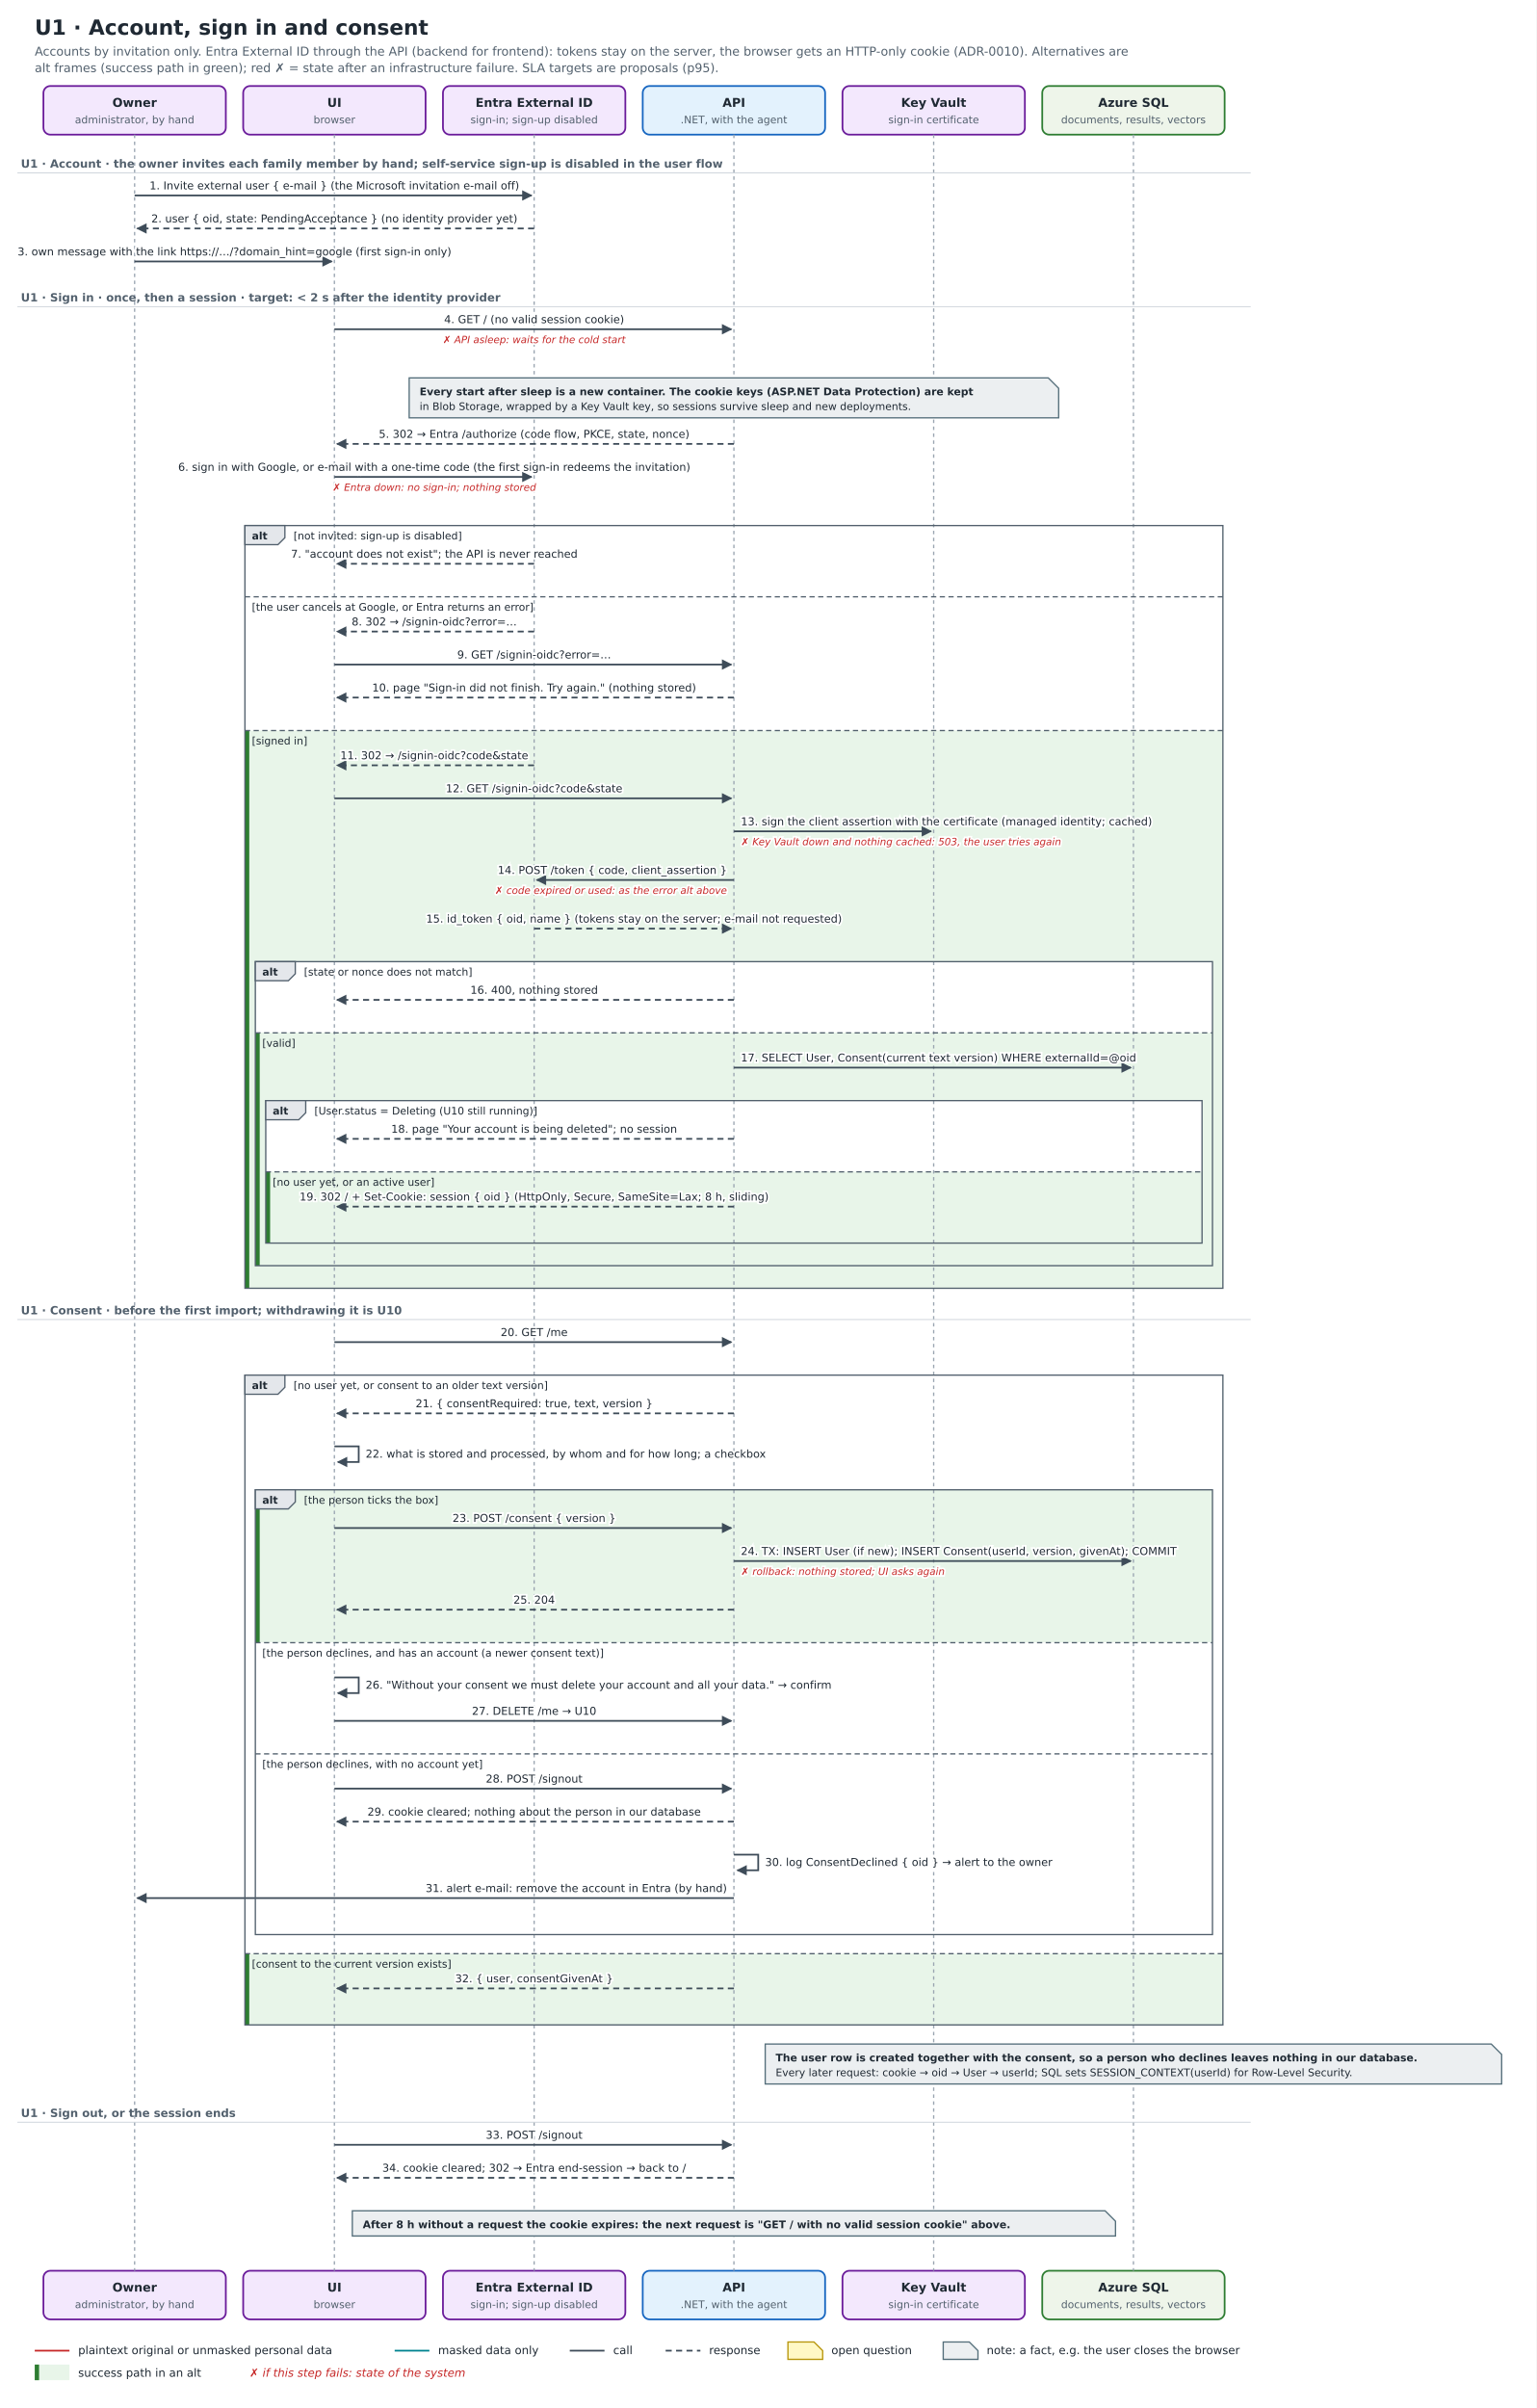
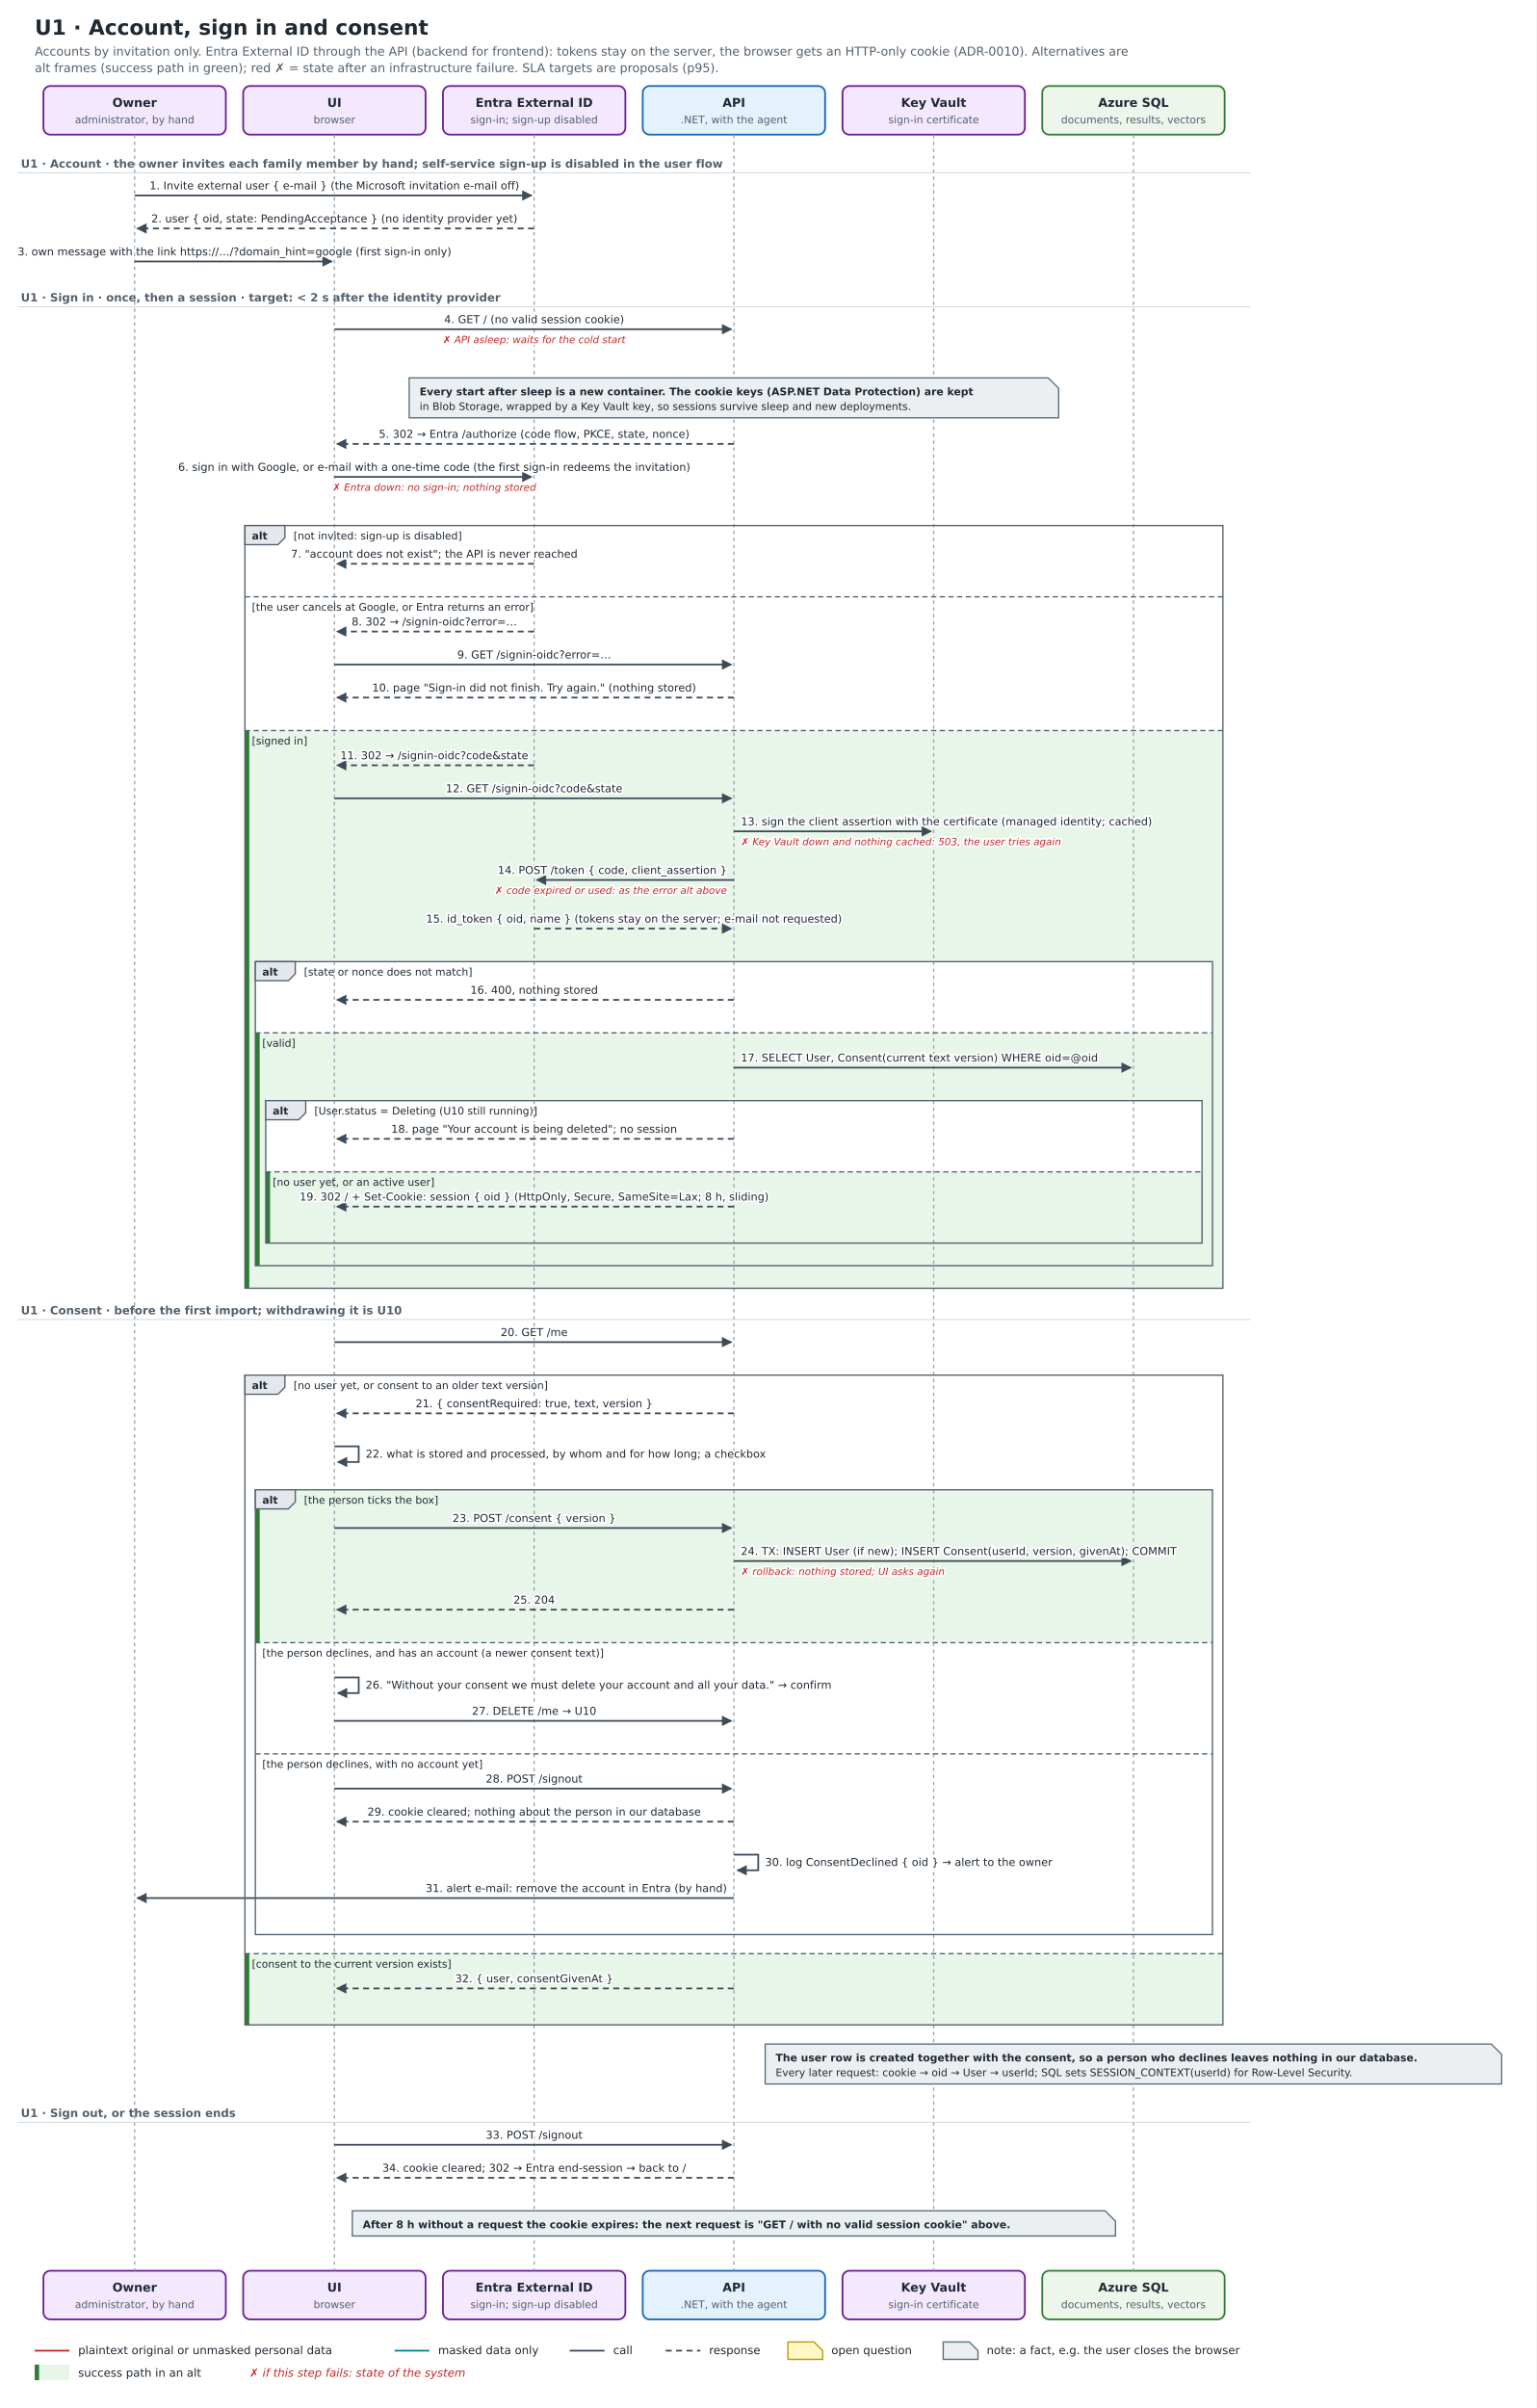
<svg xmlns="http://www.w3.org/2000/svg" width="1769" height="2772" viewBox="0 0 1769 2772" font-family="DejaVu Sans, Arial, sans-serif">
  <defs>
    <marker id="a-raw" viewBox="0 0 10 10" refX="9" refY="5" markerWidth="6" markerHeight="6" orient="auto-start-reverse">
      <path d="M0 0 L10 5 L0 10 z" fill="#c62828" />
    </marker>
    <marker id="a-masked" viewBox="0 0 10 10" refX="9" refY="5" markerWidth="6" markerHeight="6" orient="auto-start-reverse">
      <path d="M0 0 L10 5 L0 10 z" fill="#00838f" />
    </marker>
    <marker id="a-normal" viewBox="0 0 10 10" refX="9" refY="5" markerWidth="6" markerHeight="6" orient="auto-start-reverse">
      <path d="M0 0 L10 5 L0 10 z" fill="#3e4c59" />
    </marker>
  </defs>
  <rect width="100%" height="100%" fill="#ffffff" />
  <text x="40" y="40" font-size="24" font-weight="bold" fill="#1f2933">U1 · Account, sign in and consent</text>
  <text x="40" y="64" font-size="14" fill="#52606d">Accounts by invitation only. Entra External ID through the API (backend for frontend): tokens stay on the server, the browser gets an HTTP-only cookie (ADR-0010). Alternatives are</text>
  <text x="40" y="83" font-size="14" fill="#52606d">alt frames (success path in green); red ✗ = state after an infrastructure failure. SLA targets are proposals (p95).</text>
  <rect x="282" y="605" width="1126" height="82" fill="#ffffff" />
  <rect x="282" y="687" width="1126" height="154" fill="#ffffff" />
  <rect x="282" y="841" width="1126" height="642" fill="#e8f5e9" />
  <rect x="282" y="841" width="5" height="642" fill="#2e7d32" />
  <rect x="282" y="1583" width="1126" height="666" fill="#ffffff" />
  <rect x="282" y="2249" width="1126" height="82" fill="#e8f5e9" />
  <rect x="282" y="2249" width="5" height="82" fill="#2e7d32" />
  <rect x="294" y="1107" width="1102" height="82" fill="#ffffff" />
  <rect x="294" y="1189" width="1102" height="268" fill="#e8f5e9" />
  <rect x="294" y="1189" width="5" height="268" fill="#2e7d32" />
  <rect x="294" y="1715" width="1102" height="176" fill="#e8f5e9" />
  <rect x="294" y="1715" width="5" height="176" fill="#2e7d32" />
  <rect x="294" y="1891" width="1102" height="128" fill="#ffffff" />
  <rect x="294" y="2019" width="1102" height="208" fill="#ffffff" />
  <rect x="306" y="1267" width="1078" height="82" fill="#ffffff" />
  <rect x="306" y="1349" width="1078" height="82" fill="#e8f5e9" />
  <rect x="306" y="1349" width="5" height="82" fill="#2e7d32" />
  <rect x="50" y="99" width="210" height="56" rx="8" fill="#f3e8fd" stroke="#6a1b9a" stroke-width="2" />
  <text x="155" y="123" text-anchor="middle" font-size="14" font-weight="bold" fill="#1f2933">Owner</text>
  <text x="155" y="142" text-anchor="middle" font-size="12" fill="#52606d">administrator, by hand</text>
  <rect x="50" y="2614" width="210" height="56" rx="8" fill="#f3e8fd" stroke="#6a1b9a" stroke-width="2" />
  <text x="155" y="2638" text-anchor="middle" font-size="14" font-weight="bold" fill="#1f2933">Owner</text>
  <text x="155" y="2657" text-anchor="middle" font-size="12" fill="#52606d">administrator, by hand</text>
  <line x1="155" y1="155" x2="155" y2="2614" stroke="#9aa5b1" stroke-width="1.5" stroke-dasharray="4 4" />
  <rect x="280" y="99" width="210" height="56" rx="8" fill="#f3e8fd" stroke="#6a1b9a" stroke-width="2" />
  <text x="385" y="123" text-anchor="middle" font-size="14" font-weight="bold" fill="#1f2933">UI</text>
  <text x="385" y="142" text-anchor="middle" font-size="12" fill="#52606d">browser</text>
  <rect x="280" y="2614" width="210" height="56" rx="8" fill="#f3e8fd" stroke="#6a1b9a" stroke-width="2" />
  <text x="385" y="2638" text-anchor="middle" font-size="14" font-weight="bold" fill="#1f2933">UI</text>
  <text x="385" y="2657" text-anchor="middle" font-size="12" fill="#52606d">browser</text>
  <line x1="385" y1="155" x2="385" y2="2614" stroke="#9aa5b1" stroke-width="1.5" stroke-dasharray="4 4" />
  <rect x="510" y="99" width="210" height="56" rx="8" fill="#f3e8fd" stroke="#6a1b9a" stroke-width="2" />
  <text x="615" y="123" text-anchor="middle" font-size="14" font-weight="bold" fill="#1f2933">Entra External ID</text>
  <text x="615" y="142" text-anchor="middle" font-size="12" fill="#52606d">sign-in; sign-up disabled</text>
  <rect x="510" y="2614" width="210" height="56" rx="8" fill="#f3e8fd" stroke="#6a1b9a" stroke-width="2" />
  <text x="615" y="2638" text-anchor="middle" font-size="14" font-weight="bold" fill="#1f2933">Entra External ID</text>
  <text x="615" y="2657" text-anchor="middle" font-size="12" fill="#52606d">sign-in; sign-up disabled</text>
  <line x1="615" y1="155" x2="615" y2="2614" stroke="#9aa5b1" stroke-width="1.5" stroke-dasharray="4 4" />
  <rect x="740" y="99" width="210" height="56" rx="8" fill="#e3f2fd" stroke="#1565c0" stroke-width="2" />
  <text x="845" y="123" text-anchor="middle" font-size="14" font-weight="bold" fill="#1f2933">API</text>
  <text x="845" y="142" text-anchor="middle" font-size="12" fill="#52606d">.NET, with the agent</text>
  <rect x="740" y="2614" width="210" height="56" rx="8" fill="#e3f2fd" stroke="#1565c0" stroke-width="2" />
  <text x="845" y="2638" text-anchor="middle" font-size="14" font-weight="bold" fill="#1f2933">API</text>
  <text x="845" y="2657" text-anchor="middle" font-size="12" fill="#52606d">.NET, with the agent</text>
  <line x1="845" y1="155" x2="845" y2="2614" stroke="#9aa5b1" stroke-width="1.5" stroke-dasharray="4 4" />
  <rect x="970" y="99" width="210" height="56" rx="8" fill="#f3e8fd" stroke="#6a1b9a" stroke-width="2" />
  <text x="1075" y="123" text-anchor="middle" font-size="14" font-weight="bold" fill="#1f2933">Key Vault</text>
  <text x="1075" y="142" text-anchor="middle" font-size="12" fill="#52606d">sign-in certificate</text>
  <rect x="970" y="2614" width="210" height="56" rx="8" fill="#f3e8fd" stroke="#6a1b9a" stroke-width="2" />
  <text x="1075" y="2638" text-anchor="middle" font-size="14" font-weight="bold" fill="#1f2933">Key Vault</text>
  <text x="1075" y="2657" text-anchor="middle" font-size="12" fill="#52606d">sign-in certificate</text>
  <line x1="1075" y1="155" x2="1075" y2="2614" stroke="#9aa5b1" stroke-width="1.5" stroke-dasharray="4 4" />
  <rect x="1200" y="99" width="210" height="56" rx="8" fill="#eef5ea" stroke="#2e7d32" stroke-width="2" />
  <text x="1305" y="123" text-anchor="middle" font-size="14" font-weight="bold" fill="#1f2933">Azure SQL</text>
  <text x="1305" y="142" text-anchor="middle" font-size="12" fill="#52606d">documents, results, vectors</text>
  <rect x="1200" y="2614" width="210" height="56" rx="8" fill="#eef5ea" stroke="#2e7d32" stroke-width="2" />
  <text x="1305" y="2638" text-anchor="middle" font-size="14" font-weight="bold" fill="#1f2933">Azure SQL</text>
  <text x="1305" y="2657" text-anchor="middle" font-size="12" fill="#52606d">documents, results, vectors</text>
  <line x1="1305" y1="155" x2="1305" y2="2614" stroke="#9aa5b1" stroke-width="1.5" stroke-dasharray="4 4" />
  <line x1="20" y1="199" x2="1440" y2="199" stroke="#cbd2d9" stroke-width="1" />
  <text x="24" y="193" font-size="13" font-weight="bold" fill="#52606d">U1 · Account · the owner invites each family member by hand; self-service sign-up is disabled in the user flow</text>
  <line x1="155" y1="225" x2="612" y2="225" stroke="#3e4c59" stroke-width="2" marker-end="url(#a-normal)" />
  <text x="385" y="218" text-anchor="middle" font-size="12.5" fill="#1f2933" paint-order="stroke" stroke="#ffffff" stroke-width="4">1. Invite external user { e-mail }  (the Microsoft invitation e-mail off)</text>
  <line x1="615" y1="263" x2="158" y2="263" stroke="#3e4c59" stroke-width="2" stroke-dasharray="7 5" marker-end="url(#a-normal)" />
  <text x="385" y="256" text-anchor="middle" font-size="12.5" fill="#1f2933" paint-order="stroke" stroke="#ffffff" stroke-width="4">2. user { oid, state: PendingAcceptance }  (no identity provider yet)</text>
  <line x1="155" y1="301" x2="382" y2="301" stroke="#3e4c59" stroke-width="2" marker-end="url(#a-normal)" />
  <text x="270" y="294" text-anchor="middle" font-size="12.5" fill="#1f2933" paint-order="stroke" stroke="#ffffff" stroke-width="4">3. own message with the link https://…/?domain_hint=google  (first sign-in only)</text>
  <line x1="20" y1="353" x2="1440" y2="353" stroke="#cbd2d9" stroke-width="1" />
  <text x="24" y="347" font-size="13" font-weight="bold" fill="#52606d">U1 · Sign in · once, then a session · target: &lt; 2 s after the identity provider</text>
  <line x1="385" y1="379" x2="842" y2="379" stroke="#3e4c59" stroke-width="2" marker-end="url(#a-normal)" />
  <text x="615" y="372" text-anchor="middle" font-size="12.5" fill="#1f2933" paint-order="stroke" stroke="#ffffff" stroke-width="4">4. GET /  (no valid session cookie)</text>
  <text x="615" y="395" text-anchor="middle" font-size="11.5" font-style="italic" fill="#c62828" paint-order="stroke" stroke="#ffffff" stroke-width="4">✗ API asleep: waits for the cold start</text>
  <path d="M471.1 435 h735.8 l12 12 v34 h-747.8 z" fill="#eceff1" stroke="#546e7a" stroke-width="1.5" />
  <text x="483.1" y="455" font-size="12" fill="#1f2933" font-weight="bold">Every start after sleep is a new container. The cookie keys (ASP.NET Data Protection) are kept</text>
  <text x="483.1" y="472" font-size="12" fill="#1f2933">in Blob Storage, wrapped by a Key Vault key, so sessions survive sleep and new deployments.</text>
  <line x1="845" y1="511" x2="388" y2="511" stroke="#3e4c59" stroke-width="2" stroke-dasharray="7 5" marker-end="url(#a-normal)" />
  <text x="615" y="504" text-anchor="middle" font-size="12.5" fill="#1f2933" paint-order="stroke" stroke="#ffffff" stroke-width="4">5. 302 → Entra /authorize (code flow, PKCE, state, nonce)</text>
  <line x1="385" y1="549" x2="612" y2="549" stroke="#3e4c59" stroke-width="2" marker-end="url(#a-normal)" />
  <text x="500" y="542" text-anchor="middle" font-size="12.5" fill="#1f2933" paint-order="stroke" stroke="#ffffff" stroke-width="4">6. sign in with Google, or e-mail with a one-time code (the first sign-in redeems the invitation)</text>
  <text x="500" y="565" text-anchor="middle" font-size="11.5" font-style="italic" fill="#c62828" paint-order="stroke" stroke="#ffffff" stroke-width="4">✗ Entra down: no sign-in; nothing stored</text>
  <line x1="615" y1="649" x2="388" y2="649" stroke="#3e4c59" stroke-width="2" stroke-dasharray="7 5" marker-end="url(#a-normal)" />
  <text x="500" y="642" text-anchor="middle" font-size="12.5" fill="#1f2933" paint-order="stroke" stroke="#ffffff" stroke-width="4">7. "account does not exist"; the API is never reached</text>
  <line x1="615" y1="727" x2="388" y2="727" stroke="#3e4c59" stroke-width="2" stroke-dasharray="7 5" marker-end="url(#a-normal)" />
  <text x="500" y="720" text-anchor="middle" font-size="12.5" fill="#1f2933" paint-order="stroke" stroke="#ffffff" stroke-width="4">8. 302 → /signin-oidc?error=…</text>
  <line x1="385" y1="765" x2="842" y2="765" stroke="#3e4c59" stroke-width="2" marker-end="url(#a-normal)" />
  <text x="615" y="758" text-anchor="middle" font-size="12.5" fill="#1f2933" paint-order="stroke" stroke="#ffffff" stroke-width="4">9. GET /signin-oidc?error=…</text>
  <line x1="845" y1="803" x2="388" y2="803" stroke="#3e4c59" stroke-width="2" stroke-dasharray="7 5" marker-end="url(#a-normal)" />
  <text x="615" y="796" text-anchor="middle" font-size="12.5" fill="#1f2933" paint-order="stroke" stroke="#ffffff" stroke-width="4">10. page "Sign-in did not finish. Try again."  (nothing stored)</text>
  <line x1="615" y1="881" x2="388" y2="881" stroke="#3e4c59" stroke-width="2" stroke-dasharray="7 5" marker-end="url(#a-normal)" />
  <text x="500" y="874" text-anchor="middle" font-size="12.5" fill="#1f2933" paint-order="stroke" stroke="#ffffff" stroke-width="4">11. 302 → /signin-oidc?code&amp;state</text>
  <line x1="385" y1="919" x2="842" y2="919" stroke="#3e4c59" stroke-width="2" marker-end="url(#a-normal)" />
  <text x="615" y="912" text-anchor="middle" font-size="12.5" fill="#1f2933" paint-order="stroke" stroke="#ffffff" stroke-width="4">12. GET /signin-oidc?code&amp;state</text>
  <line x1="845" y1="957" x2="1072" y2="957" stroke="#3e4c59" stroke-width="2" marker-end="url(#a-normal)" />
  <text x="853" y="950" text-anchor="start" font-size="12.5" fill="#1f2933" paint-order="stroke" stroke="#ffffff" stroke-width="4">13. sign the client assertion with the certificate (managed identity; cached)</text>
  <text x="853" y="973" text-anchor="start" font-size="11.5" font-style="italic" fill="#c62828" paint-order="stroke" stroke="#ffffff" stroke-width="4">✗ Key Vault down and nothing cached: 503, the user tries again</text>
  <line x1="845" y1="1013" x2="618" y2="1013" stroke="#3e4c59" stroke-width="2" marker-end="url(#a-normal)" />
  <text x="837" y="1006" text-anchor="end" font-size="12.5" fill="#1f2933" paint-order="stroke" stroke="#ffffff" stroke-width="4">14. POST /token { code, client_assertion }</text>
  <text x="837" y="1029" text-anchor="end" font-size="11.5" font-style="italic" fill="#c62828" paint-order="stroke" stroke="#ffffff" stroke-width="4">✗ code expired or used: as the error alt above</text>
  <line x1="615" y1="1069" x2="842" y2="1069" stroke="#3e4c59" stroke-width="2" stroke-dasharray="7 5" marker-end="url(#a-normal)" />
  <text x="730" y="1062" text-anchor="middle" font-size="12.5" fill="#1f2933" paint-order="stroke" stroke="#ffffff" stroke-width="4">15. id_token { oid, name }  (tokens stay on the server; e-mail not requested)</text>
  <line x1="845" y1="1151" x2="388" y2="1151" stroke="#3e4c59" stroke-width="2" stroke-dasharray="7 5" marker-end="url(#a-normal)" />
  <text x="615" y="1144" text-anchor="middle" font-size="12.5" fill="#1f2933" paint-order="stroke" stroke="#ffffff" stroke-width="4">16. 400, nothing stored</text>
  <line x1="845" y1="1229" x2="1302" y2="1229" stroke="#3e4c59" stroke-width="2" marker-end="url(#a-normal)" />
-   <text x="853" y="1222" text-anchor="start" font-size="12.5" fill="#1f2933" paint-order="stroke" stroke="#ffffff" stroke-width="4">17. SELECT User, Consent(current text version) WHERE externalId=@oid</text>
+   <text x="853" y="1222" text-anchor="start" font-size="12.5" fill="#1f2933" paint-order="stroke" stroke="#ffffff" stroke-width="4">17. SELECT User, Consent(current text version) WHERE oid=@oid</text>
  <line x1="845" y1="1311" x2="388" y2="1311" stroke="#3e4c59" stroke-width="2" stroke-dasharray="7 5" marker-end="url(#a-normal)" />
  <text x="615" y="1304" text-anchor="middle" font-size="12.5" fill="#1f2933" paint-order="stroke" stroke="#ffffff" stroke-width="4">18. page "Your account is being deleted"; no session</text>
  <line x1="845" y1="1389" x2="388" y2="1389" stroke="#3e4c59" stroke-width="2" stroke-dasharray="7 5" marker-end="url(#a-normal)" />
  <text x="615" y="1382" text-anchor="middle" font-size="12.5" fill="#1f2933" paint-order="stroke" stroke="#ffffff" stroke-width="4">19. 302 / + Set-Cookie: session { oid } (HttpOnly, Secure, SameSite=Lax; 8 h, sliding)</text>
  <rect x="306" y="1267" width="1078" height="164" fill="none" stroke="#52606d" stroke-width="1.5" />
  <path d="M306 1267 h46 v14 l-8 8 h-38 z" fill="#e4e7eb" stroke="#52606d" stroke-width="1.5" />
  <text x="314" y="1283" font-size="12" font-weight="bold" fill="#1f2933">alt</text>
  <text x="362" y="1283" font-size="12" fill="#1f2933">[User.status = Deleting (U10 still running)]</text>
  <line x1="306" y1="1349" x2="1384" y2="1349" stroke="#52606d" stroke-width="1.5" stroke-dasharray="6 4" />
  <text x="314" y="1365" font-size="12" fill="#1f2933">[no user yet, or an active user]</text>
  <rect x="294" y="1107" width="1102" height="350" fill="none" stroke="#52606d" stroke-width="1.5" />
  <path d="M294 1107 h46 v14 l-8 8 h-38 z" fill="#e4e7eb" stroke="#52606d" stroke-width="1.5" />
  <text x="302" y="1123" font-size="12" font-weight="bold" fill="#1f2933">alt</text>
  <text x="350" y="1123" font-size="12" fill="#1f2933">[state or nonce does not match]</text>
  <line x1="294" y1="1189" x2="1396" y2="1189" stroke="#52606d" stroke-width="1.5" stroke-dasharray="6 4" />
  <text x="302" y="1205" font-size="12" fill="#1f2933">[valid]</text>
  <rect x="282" y="605" width="1126" height="878" fill="none" stroke="#52606d" stroke-width="1.5" />
  <path d="M282 605 h46 v14 l-8 8 h-38 z" fill="#e4e7eb" stroke="#52606d" stroke-width="1.5" />
  <text x="290" y="621" font-size="12" font-weight="bold" fill="#1f2933">alt</text>
  <text x="338" y="621" font-size="12" fill="#1f2933">[not invited: sign-up is disabled]</text>
  <line x1="282" y1="687" x2="1408" y2="687" stroke="#52606d" stroke-width="1.5" stroke-dasharray="6 4" />
  <text x="290" y="703" font-size="12" fill="#1f2933">[the user cancels at Google, or Entra returns an error]</text>
  <line x1="282" y1="841" x2="1408" y2="841" stroke="#52606d" stroke-width="1.5" stroke-dasharray="6 4" />
  <text x="290" y="857" font-size="12" fill="#1f2933">[signed in]</text>
  <line x1="20" y1="1519" x2="1440" y2="1519" stroke="#cbd2d9" stroke-width="1" />
  <text x="24" y="1513" font-size="13" font-weight="bold" fill="#52606d">U1 · Consent · before the first import; withdrawing it is U10</text>
  <line x1="385" y1="1545" x2="842" y2="1545" stroke="#3e4c59" stroke-width="2" marker-end="url(#a-normal)" />
  <text x="615" y="1538" text-anchor="middle" font-size="12.5" fill="#1f2933" paint-order="stroke" stroke="#ffffff" stroke-width="4">20. GET /me</text>
  <line x1="845" y1="1627" x2="388" y2="1627" stroke="#3e4c59" stroke-width="2" stroke-dasharray="7 5" marker-end="url(#a-normal)" />
  <text x="615" y="1620" text-anchor="middle" font-size="12.5" fill="#1f2933" paint-order="stroke" stroke="#ffffff" stroke-width="4">21. { consentRequired: true, text, version }</text>
  <path d="M385 1665 h28 v18 h-24" fill="none" stroke="#3e4c59" stroke-width="2" marker-end="url(#a-normal)" />
  <text x="421" y="1678" font-size="12.5" fill="#1f2933" paint-order="stroke" stroke="#ffffff" stroke-width="4">22. what is stored and processed, by whom and for how long; a checkbox</text>
  <line x1="385" y1="1759" x2="842" y2="1759" stroke="#3e4c59" stroke-width="2" marker-end="url(#a-normal)" />
  <text x="615" y="1752" text-anchor="middle" font-size="12.5" fill="#1f2933" paint-order="stroke" stroke="#ffffff" stroke-width="4">23. POST /consent { version }</text>
  <line x1="845" y1="1797" x2="1302" y2="1797" stroke="#3e4c59" stroke-width="2" marker-end="url(#a-normal)" />
  <text x="853" y="1790" text-anchor="start" font-size="12.5" fill="#1f2933" paint-order="stroke" stroke="#ffffff" stroke-width="4">24. TX: INSERT User (if new); INSERT Consent(userId, version, givenAt); COMMIT</text>
  <text x="853" y="1813" text-anchor="start" font-size="11.5" font-style="italic" fill="#c62828" paint-order="stroke" stroke="#ffffff" stroke-width="4">✗ rollback: nothing stored; UI asks again</text>
  <line x1="845" y1="1853" x2="388" y2="1853" stroke="#3e4c59" stroke-width="2" stroke-dasharray="7 5" marker-end="url(#a-normal)" />
  <text x="615" y="1846" text-anchor="middle" font-size="12.5" fill="#1f2933" paint-order="stroke" stroke="#ffffff" stroke-width="4">25. 204</text>
  <path d="M385 1931 h28 v18 h-24" fill="none" stroke="#3e4c59" stroke-width="2" marker-end="url(#a-normal)" />
  <text x="421" y="1944" font-size="12.5" fill="#1f2933" paint-order="stroke" stroke="#ffffff" stroke-width="4">26. "Without your consent we must delete your account and all your data." → confirm</text>
  <line x1="385" y1="1981" x2="842" y2="1981" stroke="#3e4c59" stroke-width="2" marker-end="url(#a-normal)" />
  <text x="615" y="1974" text-anchor="middle" font-size="12.5" fill="#1f2933" paint-order="stroke" stroke="#ffffff" stroke-width="4">27. DELETE /me → U10</text>
  <line x1="385" y1="2059" x2="842" y2="2059" stroke="#3e4c59" stroke-width="2" marker-end="url(#a-normal)" />
  <text x="615" y="2052" text-anchor="middle" font-size="12.5" fill="#1f2933" paint-order="stroke" stroke="#ffffff" stroke-width="4">28. POST /signout</text>
  <line x1="845" y1="2097" x2="388" y2="2097" stroke="#3e4c59" stroke-width="2" stroke-dasharray="7 5" marker-end="url(#a-normal)" />
  <text x="615" y="2090" text-anchor="middle" font-size="12.5" fill="#1f2933" paint-order="stroke" stroke="#ffffff" stroke-width="4">29. cookie cleared; nothing about the person in our database</text>
  <path d="M845 2135 h28 v18 h-24" fill="none" stroke="#3e4c59" stroke-width="2" marker-end="url(#a-normal)" />
  <text x="881" y="2148" font-size="12.5" fill="#1f2933" paint-order="stroke" stroke="#ffffff" stroke-width="4">30. log ConsentDeclined { oid }  → alert to the owner</text>
  <line x1="845" y1="2185" x2="158" y2="2185" stroke="#3e4c59" stroke-width="2" marker-end="url(#a-normal)" />
  <text x="837" y="2178" text-anchor="end" font-size="12.5" fill="#1f2933" paint-order="stroke" stroke="#ffffff" stroke-width="4">31. alert e-mail: remove the account in Entra (by hand)</text>
  <rect x="294" y="1715" width="1102" height="512" fill="none" stroke="#52606d" stroke-width="1.5" />
  <path d="M294 1715 h46 v14 l-8 8 h-38 z" fill="#e4e7eb" stroke="#52606d" stroke-width="1.5" />
  <text x="302" y="1731" font-size="12" font-weight="bold" fill="#1f2933">alt</text>
  <text x="350" y="1731" font-size="12" fill="#1f2933">[the person ticks the box]</text>
  <line x1="294" y1="1891" x2="1396" y2="1891" stroke="#52606d" stroke-width="1.5" stroke-dasharray="6 4" />
  <text x="302" y="1907" font-size="12" fill="#1f2933">[the person declines, and has an account (a newer consent text)]</text>
  <line x1="294" y1="2019" x2="1396" y2="2019" stroke="#52606d" stroke-width="1.5" stroke-dasharray="6 4" />
  <text x="302" y="2035" font-size="12" fill="#1f2933">[the person declines, with no account yet]</text>
  <line x1="845" y1="2289" x2="388" y2="2289" stroke="#3e4c59" stroke-width="2" stroke-dasharray="7 5" marker-end="url(#a-normal)" />
  <text x="615" y="2282" text-anchor="middle" font-size="12.5" fill="#1f2933" paint-order="stroke" stroke="#ffffff" stroke-width="4">32. { user, consentGivenAt }</text>
  <rect x="282" y="1583" width="1126" height="748" fill="none" stroke="#52606d" stroke-width="1.5" />
  <path d="M282 1583 h46 v14 l-8 8 h-38 z" fill="#e4e7eb" stroke="#52606d" stroke-width="1.5" />
  <text x="290" y="1599" font-size="12" font-weight="bold" fill="#1f2933">alt</text>
  <text x="338" y="1599" font-size="12" fill="#1f2933">[no user yet, or consent to an older text version]</text>
  <line x1="282" y1="2249" x2="1408" y2="2249" stroke="#52606d" stroke-width="1.5" stroke-dasharray="6 4" />
  <text x="290" y="2265" font-size="12" fill="#1f2933">[consent to the current version exists]</text>
  <path d="M881.05 2353 h835.9 l12 12 v34 h-847.9 z" fill="#eceff1" stroke="#546e7a" stroke-width="1.5" />
  <text x="893.05" y="2373" font-size="12" fill="#1f2933" font-weight="bold">The user row is created together with the consent, so a person who declines leaves nothing in our database.</text>
  <text x="893.05" y="2390" font-size="12" fill="#1f2933">Every later request: cookie → oid → User → userId; SQL sets SESSION_CONTEXT(userId) for Row-Level Security.</text>
  <line x1="20" y1="2443" x2="1440" y2="2443" stroke="#cbd2d9" stroke-width="1" />
  <text x="24" y="2437" font-size="13" font-weight="bold" fill="#52606d">U1 · Sign out, or the session ends</text>
  <line x1="385" y1="2469" x2="842" y2="2469" stroke="#3e4c59" stroke-width="2" marker-end="url(#a-normal)" />
  <text x="615" y="2462" text-anchor="middle" font-size="12.5" fill="#1f2933" paint-order="stroke" stroke="#ffffff" stroke-width="4">33. POST /signout</text>
  <line x1="845" y1="2507" x2="388" y2="2507" stroke="#3e4c59" stroke-width="2" stroke-dasharray="7 5" marker-end="url(#a-normal)" />
  <text x="615" y="2500" text-anchor="middle" font-size="12.5" fill="#1f2933" paint-order="stroke" stroke="#ffffff" stroke-width="4">34. cookie cleared; 302 → Entra end-session → back to /</text>
  <path d="M405.65 2545 h866.7 l12 12 v17 h-878.7 z" fill="#eceff1" stroke="#546e7a" stroke-width="1.5" />
  <text x="417.65" y="2565" font-size="12" fill="#1f2933" font-weight="bold">After 8 h without a request the cookie expires: the next request is "GET / with no valid session cookie" above.</text>
  <line x1="40" y1="2706" x2="80" y2="2706" stroke="#c62828" stroke-width="2" />
  <text x="90" y="2710" font-size="13" fill="#1f2933">plaintext original or unmasked personal data</text>
  <line x1="454.4" y1="2706" x2="494.4" y2="2706" stroke="#00838f" stroke-width="2" />
  <text x="504.4" y="2710" font-size="13" fill="#1f2933">masked data only</text>
  <line x1="656" y1="2706" x2="696" y2="2706" stroke="#3e4c59" stroke-width="2" />
  <text x="706" y="2710" font-size="13" fill="#1f2933">call</text>
  <line x1="766.4" y1="2706" x2="806.4" y2="2706" stroke="#3e4c59" stroke-width="2" stroke-dasharray="7 5" />
  <text x="816.4" y="2710" font-size="13" fill="#1f2933">response</text>
  <path d="M907.2 2696 h30 l10 10 v10 h-40 z" fill="#fff8c5" stroke="#b7950b" stroke-width="1.5" />
  <text x="957.2" y="2710" font-size="13" fill="#1f2933">open question</text>
  <path d="M1086 2696 h30 l10 10 v10 h-40 z" fill="#eceff1" stroke="#546e7a" stroke-width="1.5" />
  <text x="1136" y="2710" font-size="13" fill="#1f2933">note: a fact, e.g. the user closes the browser</text>
  <rect x="40" y="2722" width="40" height="18" fill="#e8f5e9" />
  <rect x="40" y="2722" width="5" height="18" fill="#2e7d32" />
  <text x="90" y="2736" font-size="13" fill="#1f2933">success path in an alt</text>
  <text x="287.2" y="2736" font-size="13" font-style="italic" fill="#c62828">✗ if this step fails: state of the system</text>
</svg>
